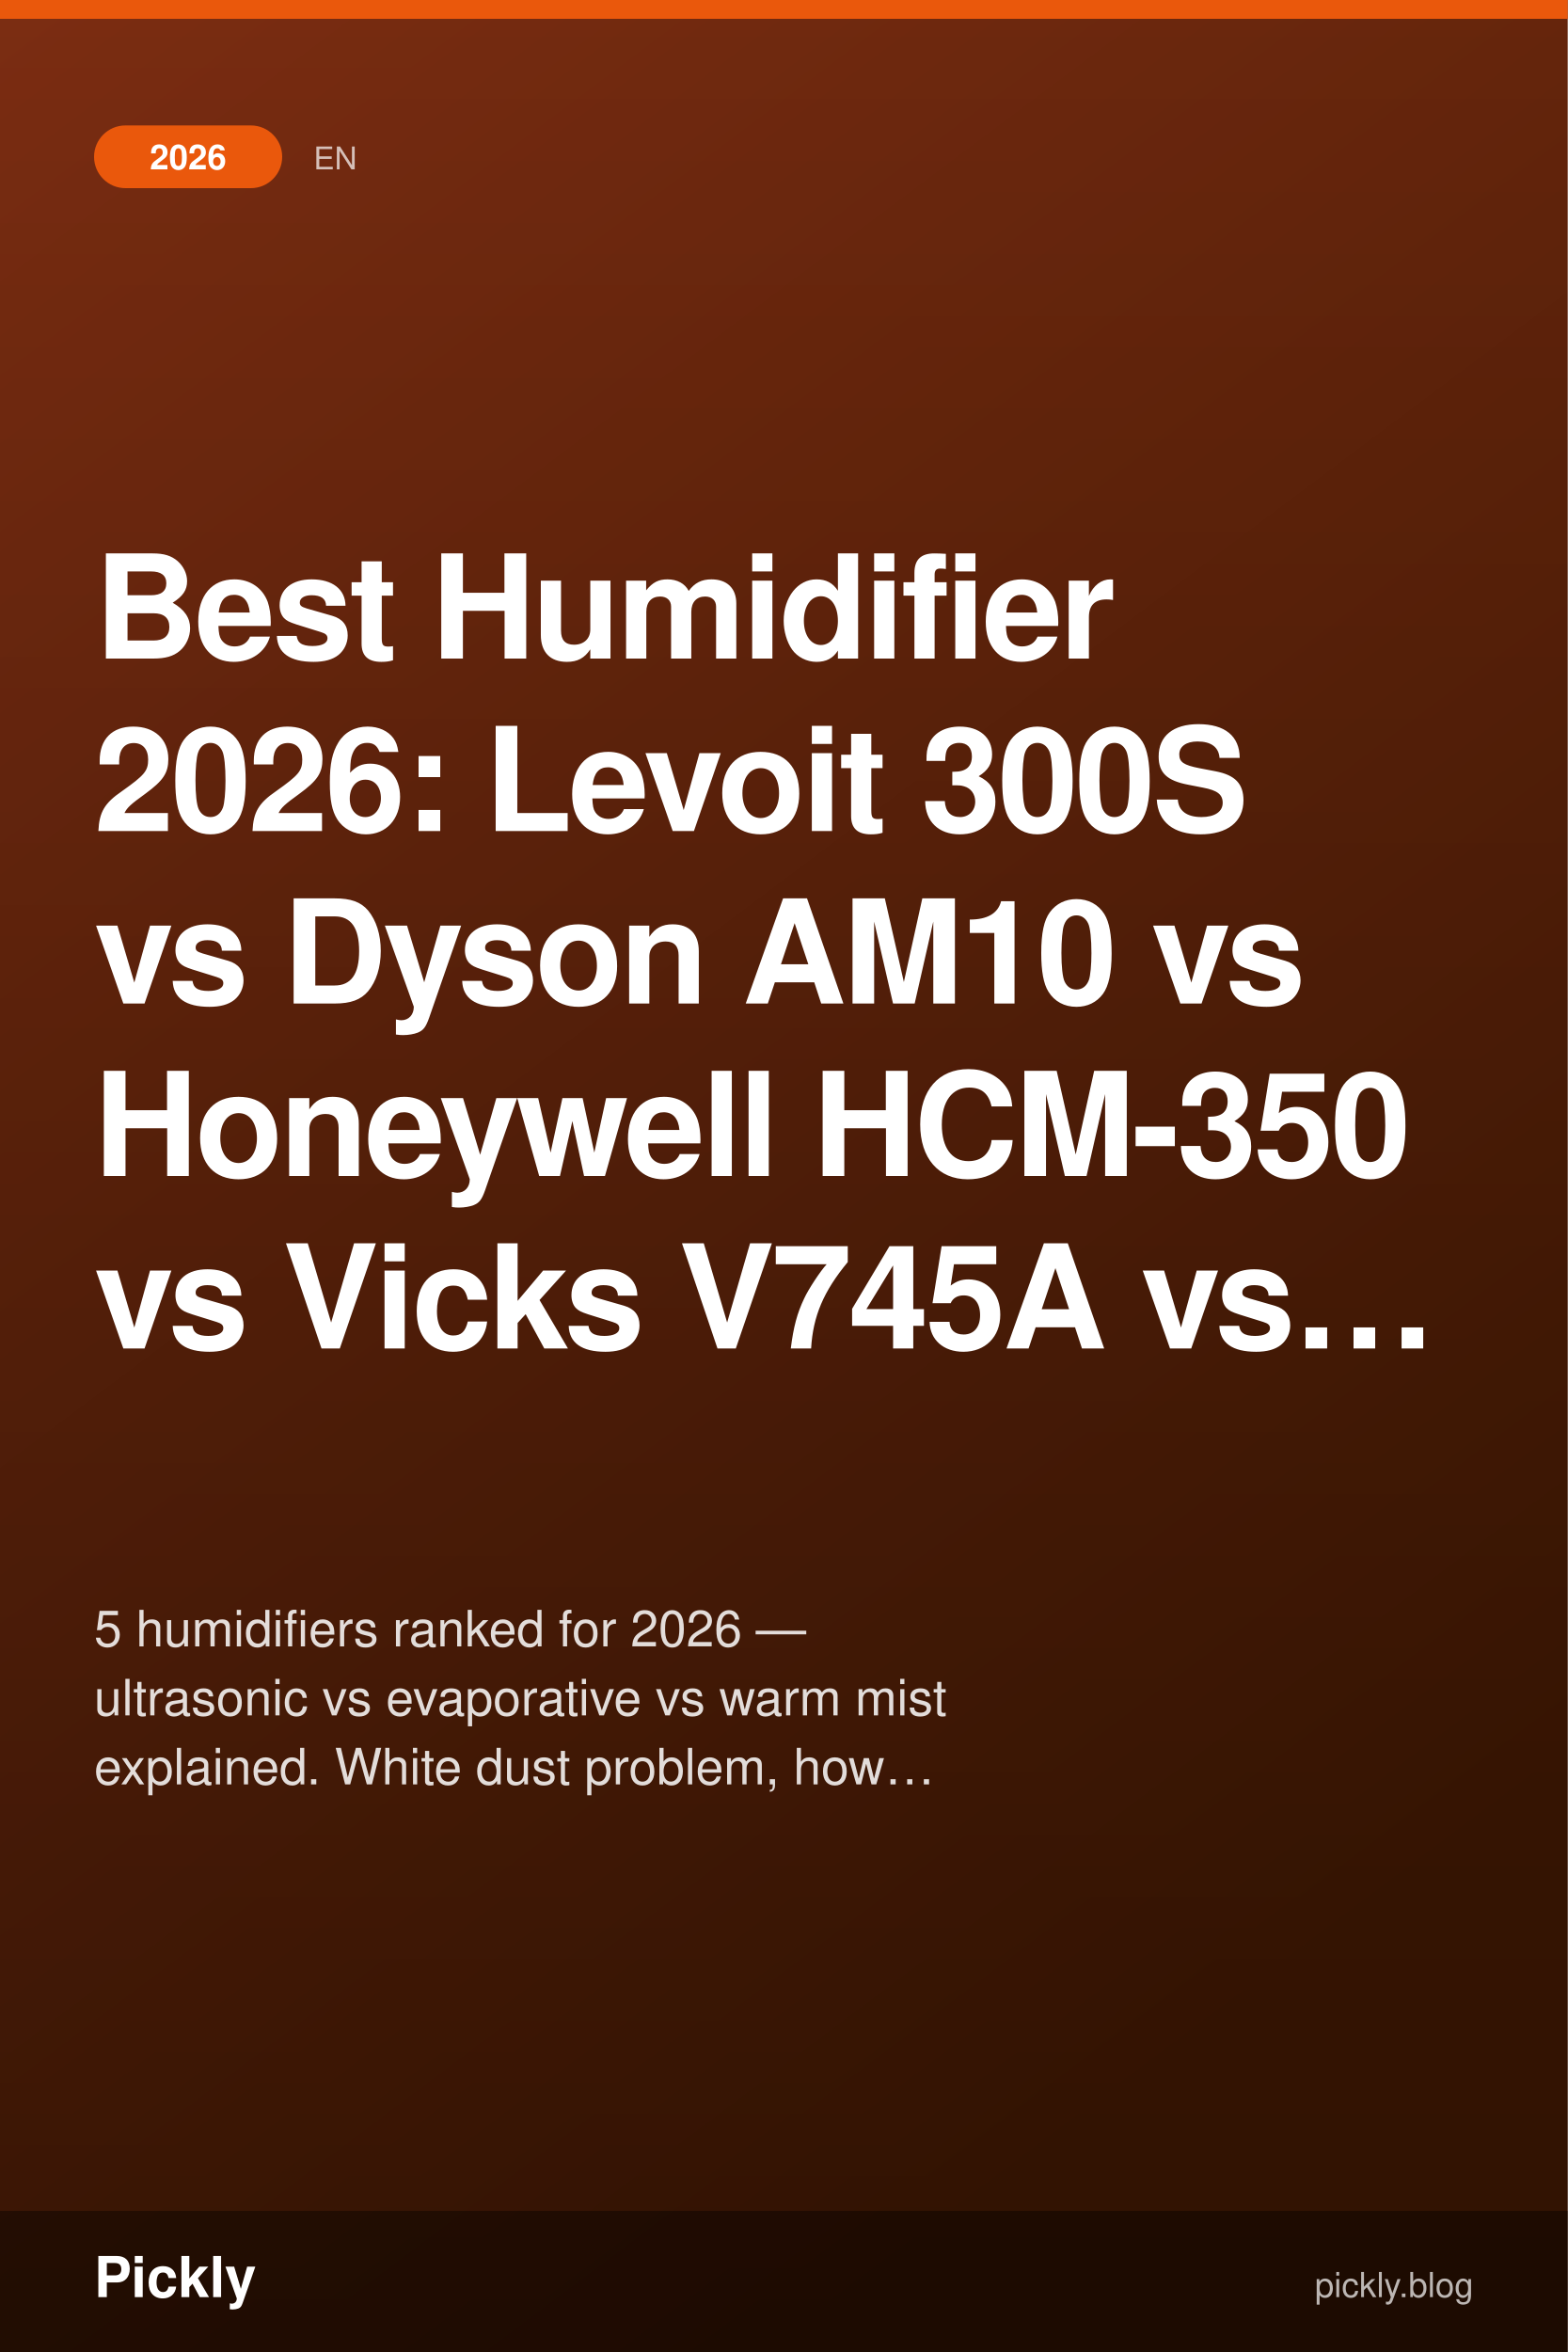
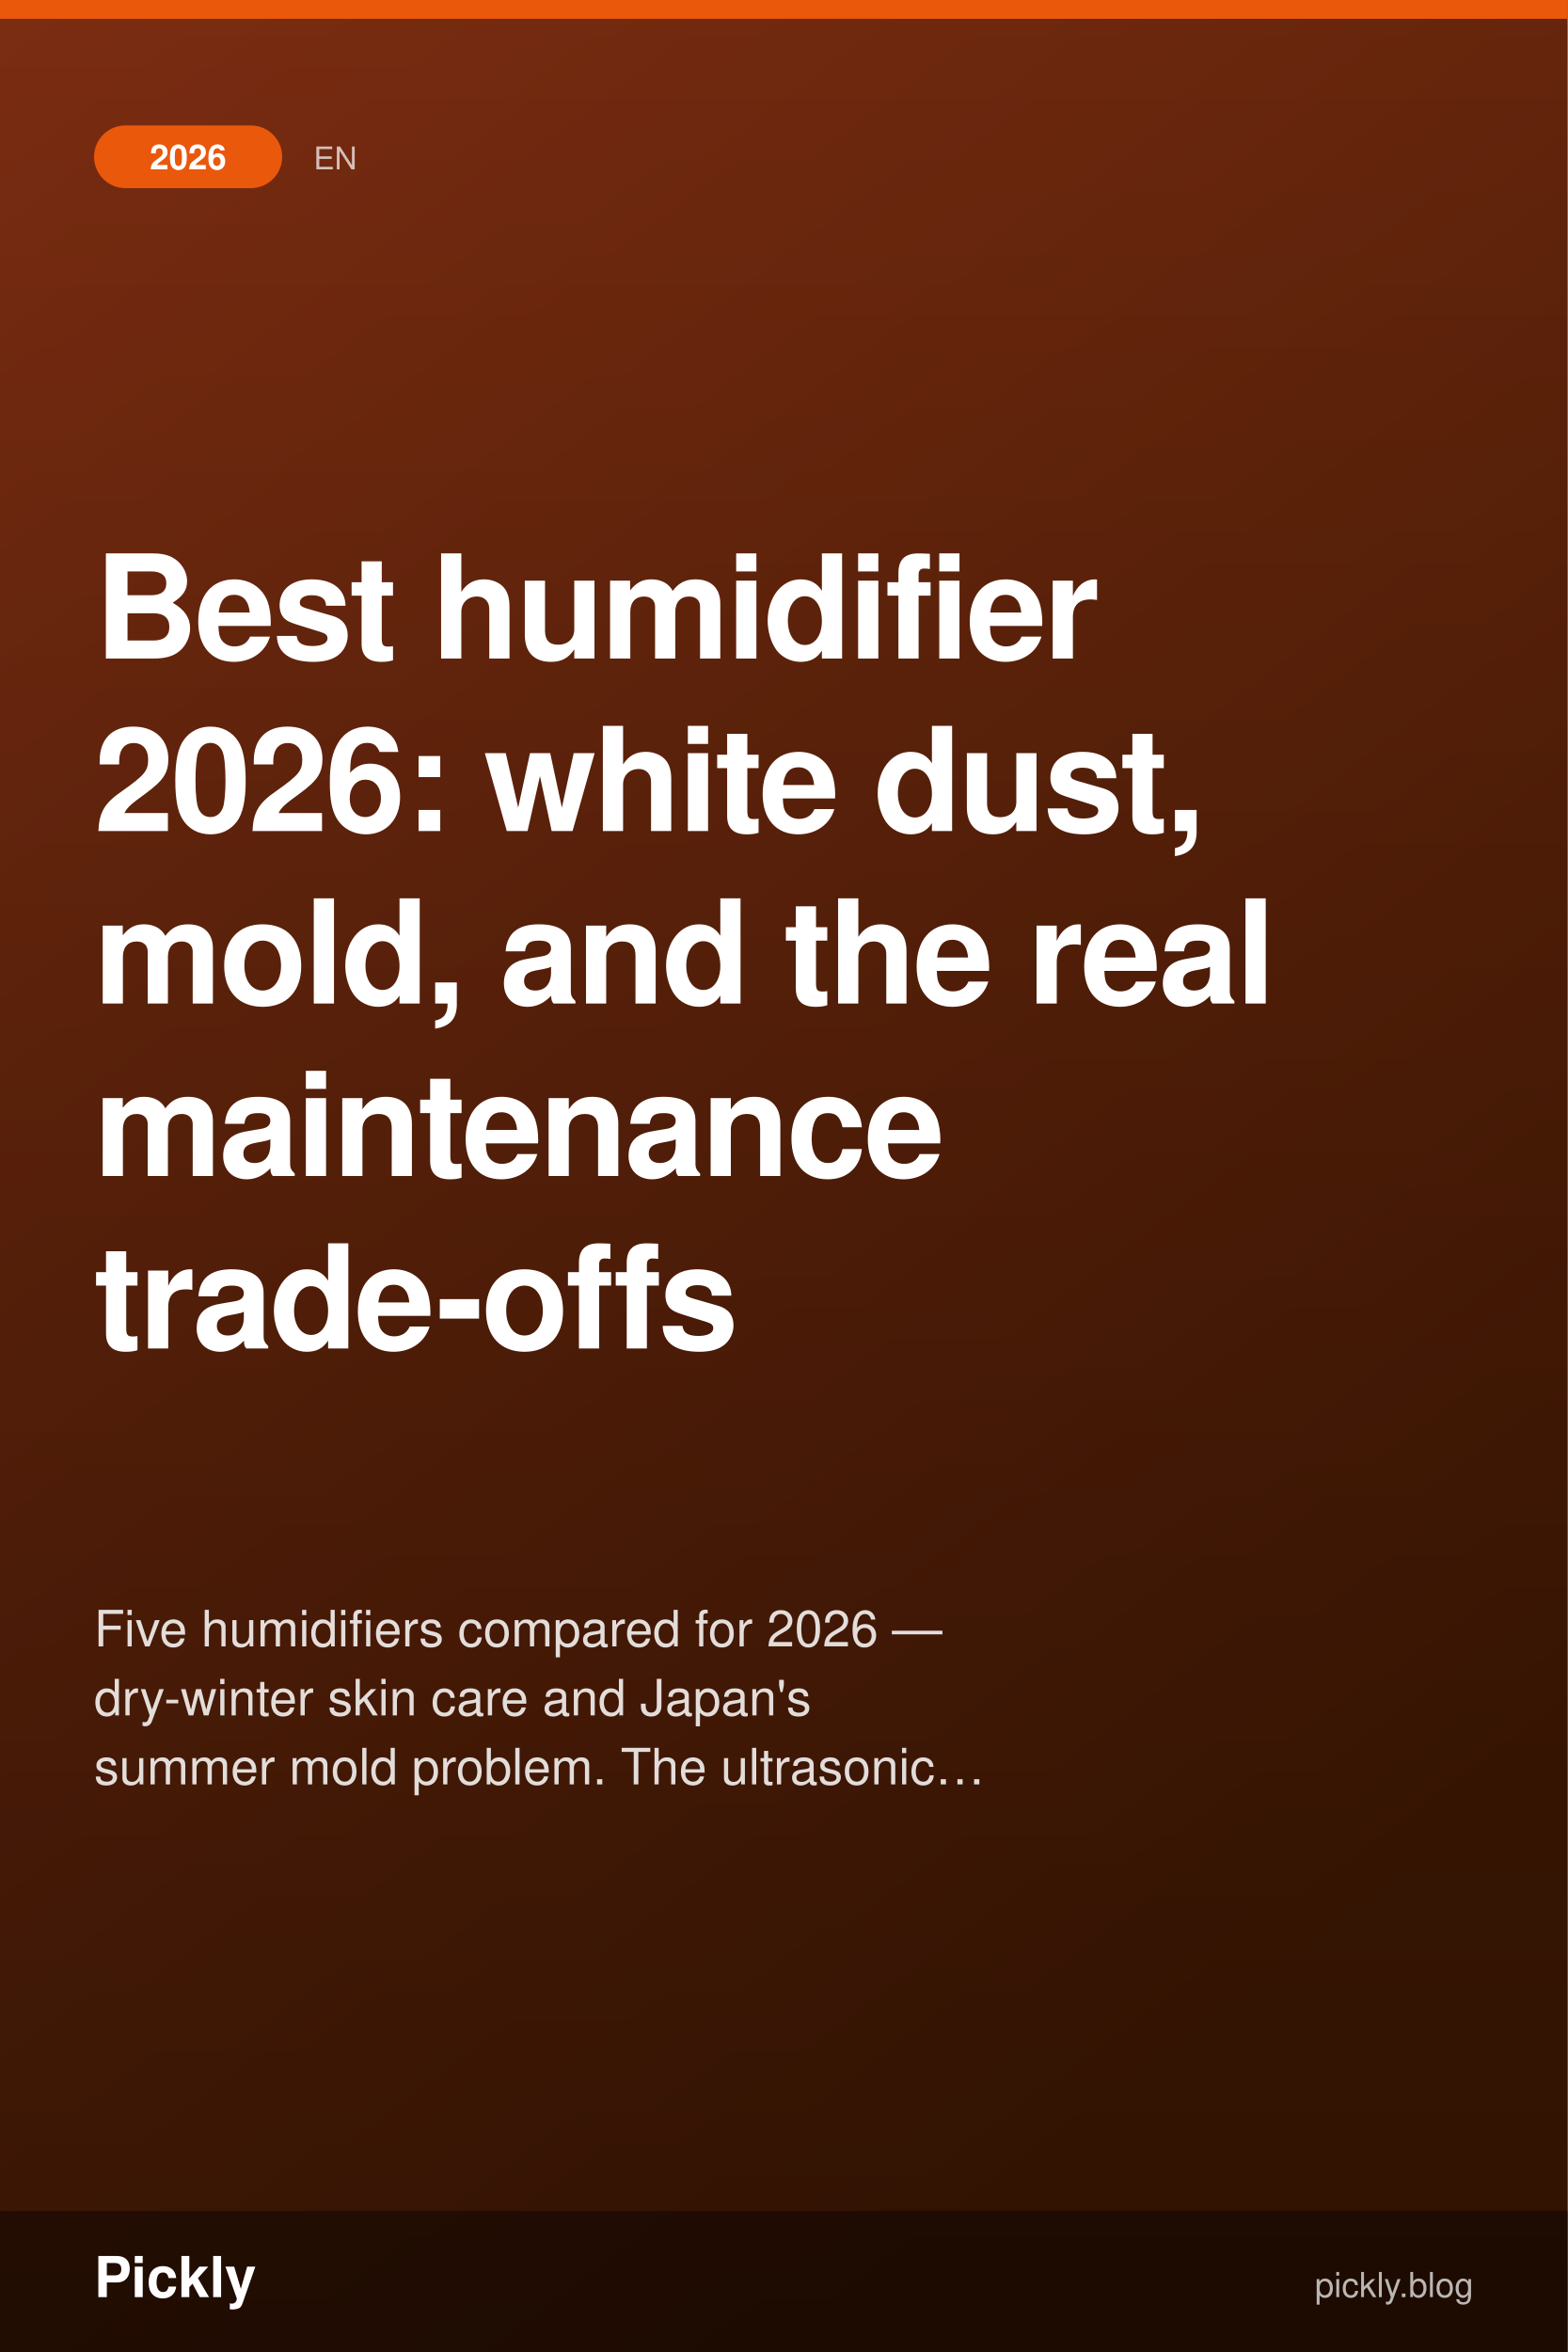
<svg xmlns="http://www.w3.org/2000/svg" width="1000" height="1500" viewBox="0 0 1000 1500">
  <defs>
    <linearGradient id="bg" x1="0" y1="0" x2="0.5" y2="1">
      <stop offset="0" stop-color="#7c2d12" />
      <stop offset="1" stop-color="#451a03" />
    </linearGradient>
    <linearGradient id="overlay" x1="0" y1="0" x2="0" y2="1">
      <stop offset="0" stop-color="rgba(0,0,0,0)" />
      <stop offset="1" stop-color="rgba(0,0,0,0.3)" />
    </linearGradient>
  </defs>
  <rect width="1000" height="1500" fill="url(#bg)" />
  <rect width="1000" height="1500" fill="url(#overlay)" />
  <rect x="0" y="0" width="1000" height="12" fill="#ea580c" />
  <rect x="60" y="80" width="120" height="40" rx="20" fill="#ea580c" />
  <text x="120" y="108" font-family="'Helvetica Neue', Helvetica, Arial, 'Hiragino Sans GB', 'Hiragino Sans', 'PingFang SC', 'PingFang TC', 'Apple SD Gothic Neo', 'Kohinoor Devanagari', 'Devanagari Sangam MN', 'Geeza Pro', 'SF Arabic', Thonburi, 'Sukhumvit Set', 'Arial Unicode MS', sans-serif" font-size="22" fill="#ffffff" font-weight="700" text-anchor="middle">2026</text>
  <text x="200" y="108" font-family="'Helvetica Neue', Helvetica, Arial, 'Hiragino Sans GB', 'Hiragino Sans', 'PingFang SC', 'PingFang TC', 'Apple SD Gothic Neo', 'Kohinoor Devanagari', 'Devanagari Sangam MN', 'Geeza Pro', 'SF Arabic', Thonburi, 'Sukhumvit Set', 'Arial Unicode MS', sans-serif" font-size="20" fill="rgba(255,255,255,0.7)" font-weight="500">EN</text>
-   <text x="60" y="420" font-family="'Helvetica Neue', Helvetica, Arial, 'Hiragino Sans GB', 'Hiragino Sans', 'PingFang SC', 'PingFang TC', 'Apple SD Gothic Neo', 'Kohinoor Devanagari', 'Devanagari Sangam MN', 'Geeza Pro', 'SF Arabic', Thonburi, 'Sukhumvit Set', 'Arial Unicode MS', sans-serif" font-size="92" fill="#ffffff" font-weight="900" letter-spacing="-2" text-anchor="start">Best Humidifier</text>
-   <text x="60" y="530" font-family="'Helvetica Neue', Helvetica, Arial, 'Hiragino Sans GB', 'Hiragino Sans', 'PingFang SC', 'PingFang TC', 'Apple SD Gothic Neo', 'Kohinoor Devanagari', 'Devanagari Sangam MN', 'Geeza Pro', 'SF Arabic', Thonburi, 'Sukhumvit Set', 'Arial Unicode MS', sans-serif" font-size="92" fill="#ffffff" font-weight="900" letter-spacing="-2" text-anchor="start">2026: Levoit 300S</text>
-   <text x="60" y="640" font-family="'Helvetica Neue', Helvetica, Arial, 'Hiragino Sans GB', 'Hiragino Sans', 'PingFang SC', 'PingFang TC', 'Apple SD Gothic Neo', 'Kohinoor Devanagari', 'Devanagari Sangam MN', 'Geeza Pro', 'SF Arabic', Thonburi, 'Sukhumvit Set', 'Arial Unicode MS', sans-serif" font-size="92" fill="#ffffff" font-weight="900" letter-spacing="-2" text-anchor="start">vs Dyson AM10 vs</text>
-   <text x="60" y="750" font-family="'Helvetica Neue', Helvetica, Arial, 'Hiragino Sans GB', 'Hiragino Sans', 'PingFang SC', 'PingFang TC', 'Apple SD Gothic Neo', 'Kohinoor Devanagari', 'Devanagari Sangam MN', 'Geeza Pro', 'SF Arabic', Thonburi, 'Sukhumvit Set', 'Arial Unicode MS', sans-serif" font-size="92" fill="#ffffff" font-weight="900" letter-spacing="-2" text-anchor="start">Honeywell HCM-350</text>
-   <text x="60" y="860" font-family="'Helvetica Neue', Helvetica, Arial, 'Hiragino Sans GB', 'Hiragino Sans', 'PingFang SC', 'PingFang TC', 'Apple SD Gothic Neo', 'Kohinoor Devanagari', 'Devanagari Sangam MN', 'Geeza Pro', 'SF Arabic', Thonburi, 'Sukhumvit Set', 'Arial Unicode MS', sans-serif" font-size="92" fill="#ffffff" font-weight="900" letter-spacing="-2" text-anchor="start">vs Vicks V745A vs…</text>
-   <text x="60" y="1050" font-family="'Helvetica Neue', Helvetica, Arial, 'Hiragino Sans GB', 'Hiragino Sans', 'PingFang SC', 'PingFang TC', 'Apple SD Gothic Neo', 'Kohinoor Devanagari', 'Devanagari Sangam MN', 'Geeza Pro', 'SF Arabic', Thonburi, 'Sukhumvit Set', 'Arial Unicode MS', sans-serif" font-size="32" fill="rgba(255,255,255,0.85)" font-weight="400" text-anchor="start">5 humidifiers ranked for 2026 —</text>
-   <text x="60" y="1094" font-family="'Helvetica Neue', Helvetica, Arial, 'Hiragino Sans GB', 'Hiragino Sans', 'PingFang SC', 'PingFang TC', 'Apple SD Gothic Neo', 'Kohinoor Devanagari', 'Devanagari Sangam MN', 'Geeza Pro', 'SF Arabic', Thonburi, 'Sukhumvit Set', 'Arial Unicode MS', sans-serif" font-size="32" fill="rgba(255,255,255,0.85)" font-weight="400" text-anchor="start">ultrasonic vs evaporative vs warm mist</text>
-   <text x="60" y="1138" font-family="'Helvetica Neue', Helvetica, Arial, 'Hiragino Sans GB', 'Hiragino Sans', 'PingFang SC', 'PingFang TC', 'Apple SD Gothic Neo', 'Kohinoor Devanagari', 'Devanagari Sangam MN', 'Geeza Pro', 'SF Arabic', Thonburi, 'Sukhumvit Set', 'Arial Unicode MS', sans-serif" font-size="32" fill="rgba(255,255,255,0.85)" font-weight="400" text-anchor="start">explained. White dust problem, how…</text>
+   <text x="60" y="420" font-family="'Helvetica Neue', Helvetica, Arial, 'Hiragino Sans GB', 'Hiragino Sans', 'PingFang SC', 'PingFang TC', 'Apple SD Gothic Neo', 'Kohinoor Devanagari', 'Devanagari Sangam MN', 'Geeza Pro', 'SF Arabic', Thonburi, 'Sukhumvit Set', 'Arial Unicode MS', sans-serif" font-size="92" fill="#ffffff" font-weight="900" letter-spacing="-2" text-anchor="start">Best humidifier</text>
+   <text x="60" y="530" font-family="'Helvetica Neue', Helvetica, Arial, 'Hiragino Sans GB', 'Hiragino Sans', 'PingFang SC', 'PingFang TC', 'Apple SD Gothic Neo', 'Kohinoor Devanagari', 'Devanagari Sangam MN', 'Geeza Pro', 'SF Arabic', Thonburi, 'Sukhumvit Set', 'Arial Unicode MS', sans-serif" font-size="92" fill="#ffffff" font-weight="900" letter-spacing="-2" text-anchor="start">2026: white dust,</text>
+   <text x="60" y="640" font-family="'Helvetica Neue', Helvetica, Arial, 'Hiragino Sans GB', 'Hiragino Sans', 'PingFang SC', 'PingFang TC', 'Apple SD Gothic Neo', 'Kohinoor Devanagari', 'Devanagari Sangam MN', 'Geeza Pro', 'SF Arabic', Thonburi, 'Sukhumvit Set', 'Arial Unicode MS', sans-serif" font-size="92" fill="#ffffff" font-weight="900" letter-spacing="-2" text-anchor="start">mold, and the real</text>
+   <text x="60" y="750" font-family="'Helvetica Neue', Helvetica, Arial, 'Hiragino Sans GB', 'Hiragino Sans', 'PingFang SC', 'PingFang TC', 'Apple SD Gothic Neo', 'Kohinoor Devanagari', 'Devanagari Sangam MN', 'Geeza Pro', 'SF Arabic', Thonburi, 'Sukhumvit Set', 'Arial Unicode MS', sans-serif" font-size="92" fill="#ffffff" font-weight="900" letter-spacing="-2" text-anchor="start">maintenance</text>
+   <text x="60" y="860" font-family="'Helvetica Neue', Helvetica, Arial, 'Hiragino Sans GB', 'Hiragino Sans', 'PingFang SC', 'PingFang TC', 'Apple SD Gothic Neo', 'Kohinoor Devanagari', 'Devanagari Sangam MN', 'Geeza Pro', 'SF Arabic', Thonburi, 'Sukhumvit Set', 'Arial Unicode MS', sans-serif" font-size="92" fill="#ffffff" font-weight="900" letter-spacing="-2" text-anchor="start">trade-offs</text>
+   <text x="60" y="1050" font-family="'Helvetica Neue', Helvetica, Arial, 'Hiragino Sans GB', 'Hiragino Sans', 'PingFang SC', 'PingFang TC', 'Apple SD Gothic Neo', 'Kohinoor Devanagari', 'Devanagari Sangam MN', 'Geeza Pro', 'SF Arabic', Thonburi, 'Sukhumvit Set', 'Arial Unicode MS', sans-serif" font-size="32" fill="rgba(255,255,255,0.85)" font-weight="400" text-anchor="start">Five humidifiers compared for 2026 —</text>
+   <text x="60" y="1094" font-family="'Helvetica Neue', Helvetica, Arial, 'Hiragino Sans GB', 'Hiragino Sans', 'PingFang SC', 'PingFang TC', 'Apple SD Gothic Neo', 'Kohinoor Devanagari', 'Devanagari Sangam MN', 'Geeza Pro', 'SF Arabic', Thonburi, 'Sukhumvit Set', 'Arial Unicode MS', sans-serif" font-size="32" fill="rgba(255,255,255,0.85)" font-weight="400" text-anchor="start">dry-winter skin care and Japan's</text>
+   <text x="60" y="1138" font-family="'Helvetica Neue', Helvetica, Arial, 'Hiragino Sans GB', 'Hiragino Sans', 'PingFang SC', 'PingFang TC', 'Apple SD Gothic Neo', 'Kohinoor Devanagari', 'Devanagari Sangam MN', 'Geeza Pro', 'SF Arabic', Thonburi, 'Sukhumvit Set', 'Arial Unicode MS', sans-serif" font-size="32" fill="rgba(255,255,255,0.85)" font-weight="400" text-anchor="start">summer mold problem. The ultrasonic…</text>
  <rect x="0" y="1410" width="1000" height="90" fill="rgba(0,0,0,0.4)" />
  <text x="60" y="1465" font-family="'Helvetica Neue', Helvetica, Arial, 'Hiragino Sans GB', 'Hiragino Sans', 'PingFang SC', 'PingFang TC', 'Apple SD Gothic Neo', 'Kohinoor Devanagari', 'Devanagari Sangam MN', 'Geeza Pro', 'SF Arabic', Thonburi, 'Sukhumvit Set', 'Arial Unicode MS', sans-serif" font-size="36" fill="#ffffff" font-weight="800">Pickly</text>
  <text x="940" y="1465" font-family="'Helvetica Neue', Helvetica, Arial, 'Hiragino Sans GB', 'Hiragino Sans', 'PingFang SC', 'PingFang TC', 'Apple SD Gothic Neo', 'Kohinoor Devanagari', 'Devanagari Sangam MN', 'Geeza Pro', 'SF Arabic', Thonburi, 'Sukhumvit Set', 'Arial Unicode MS', sans-serif" font-size="22" fill="rgba(255,255,255,0.7)" font-weight="500" text-anchor="end">pickly.blog</text>
</svg>
